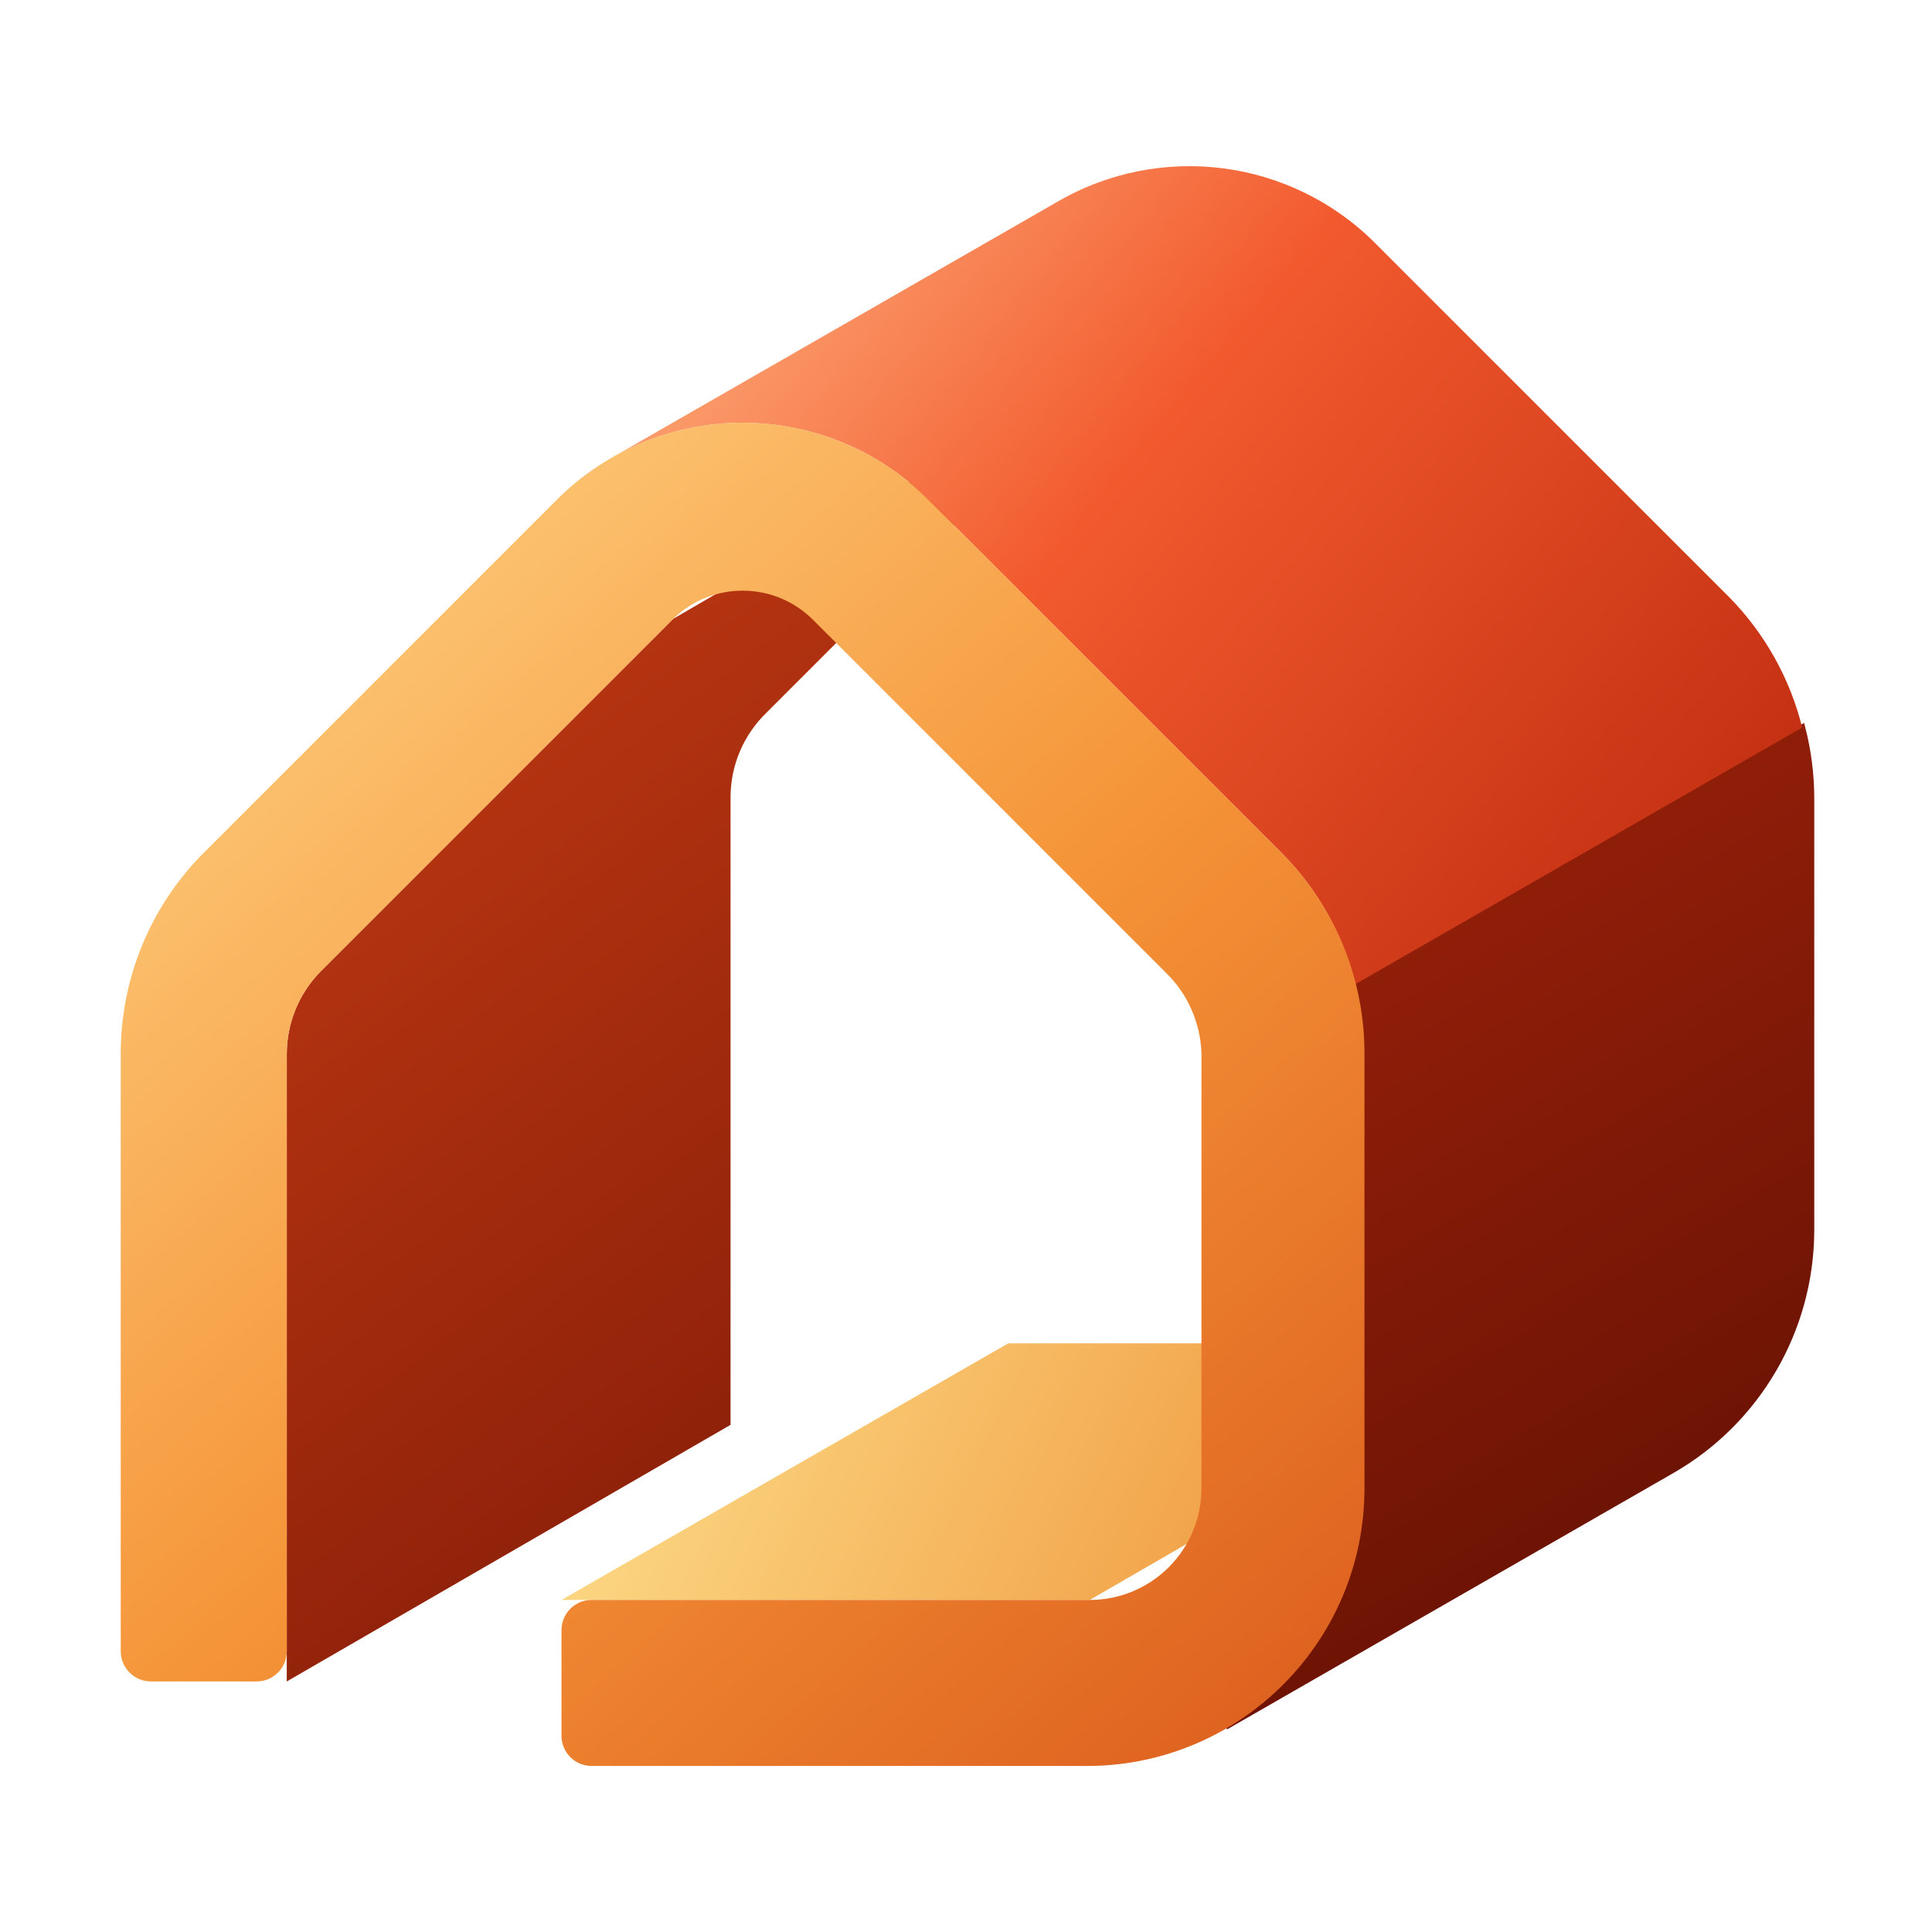
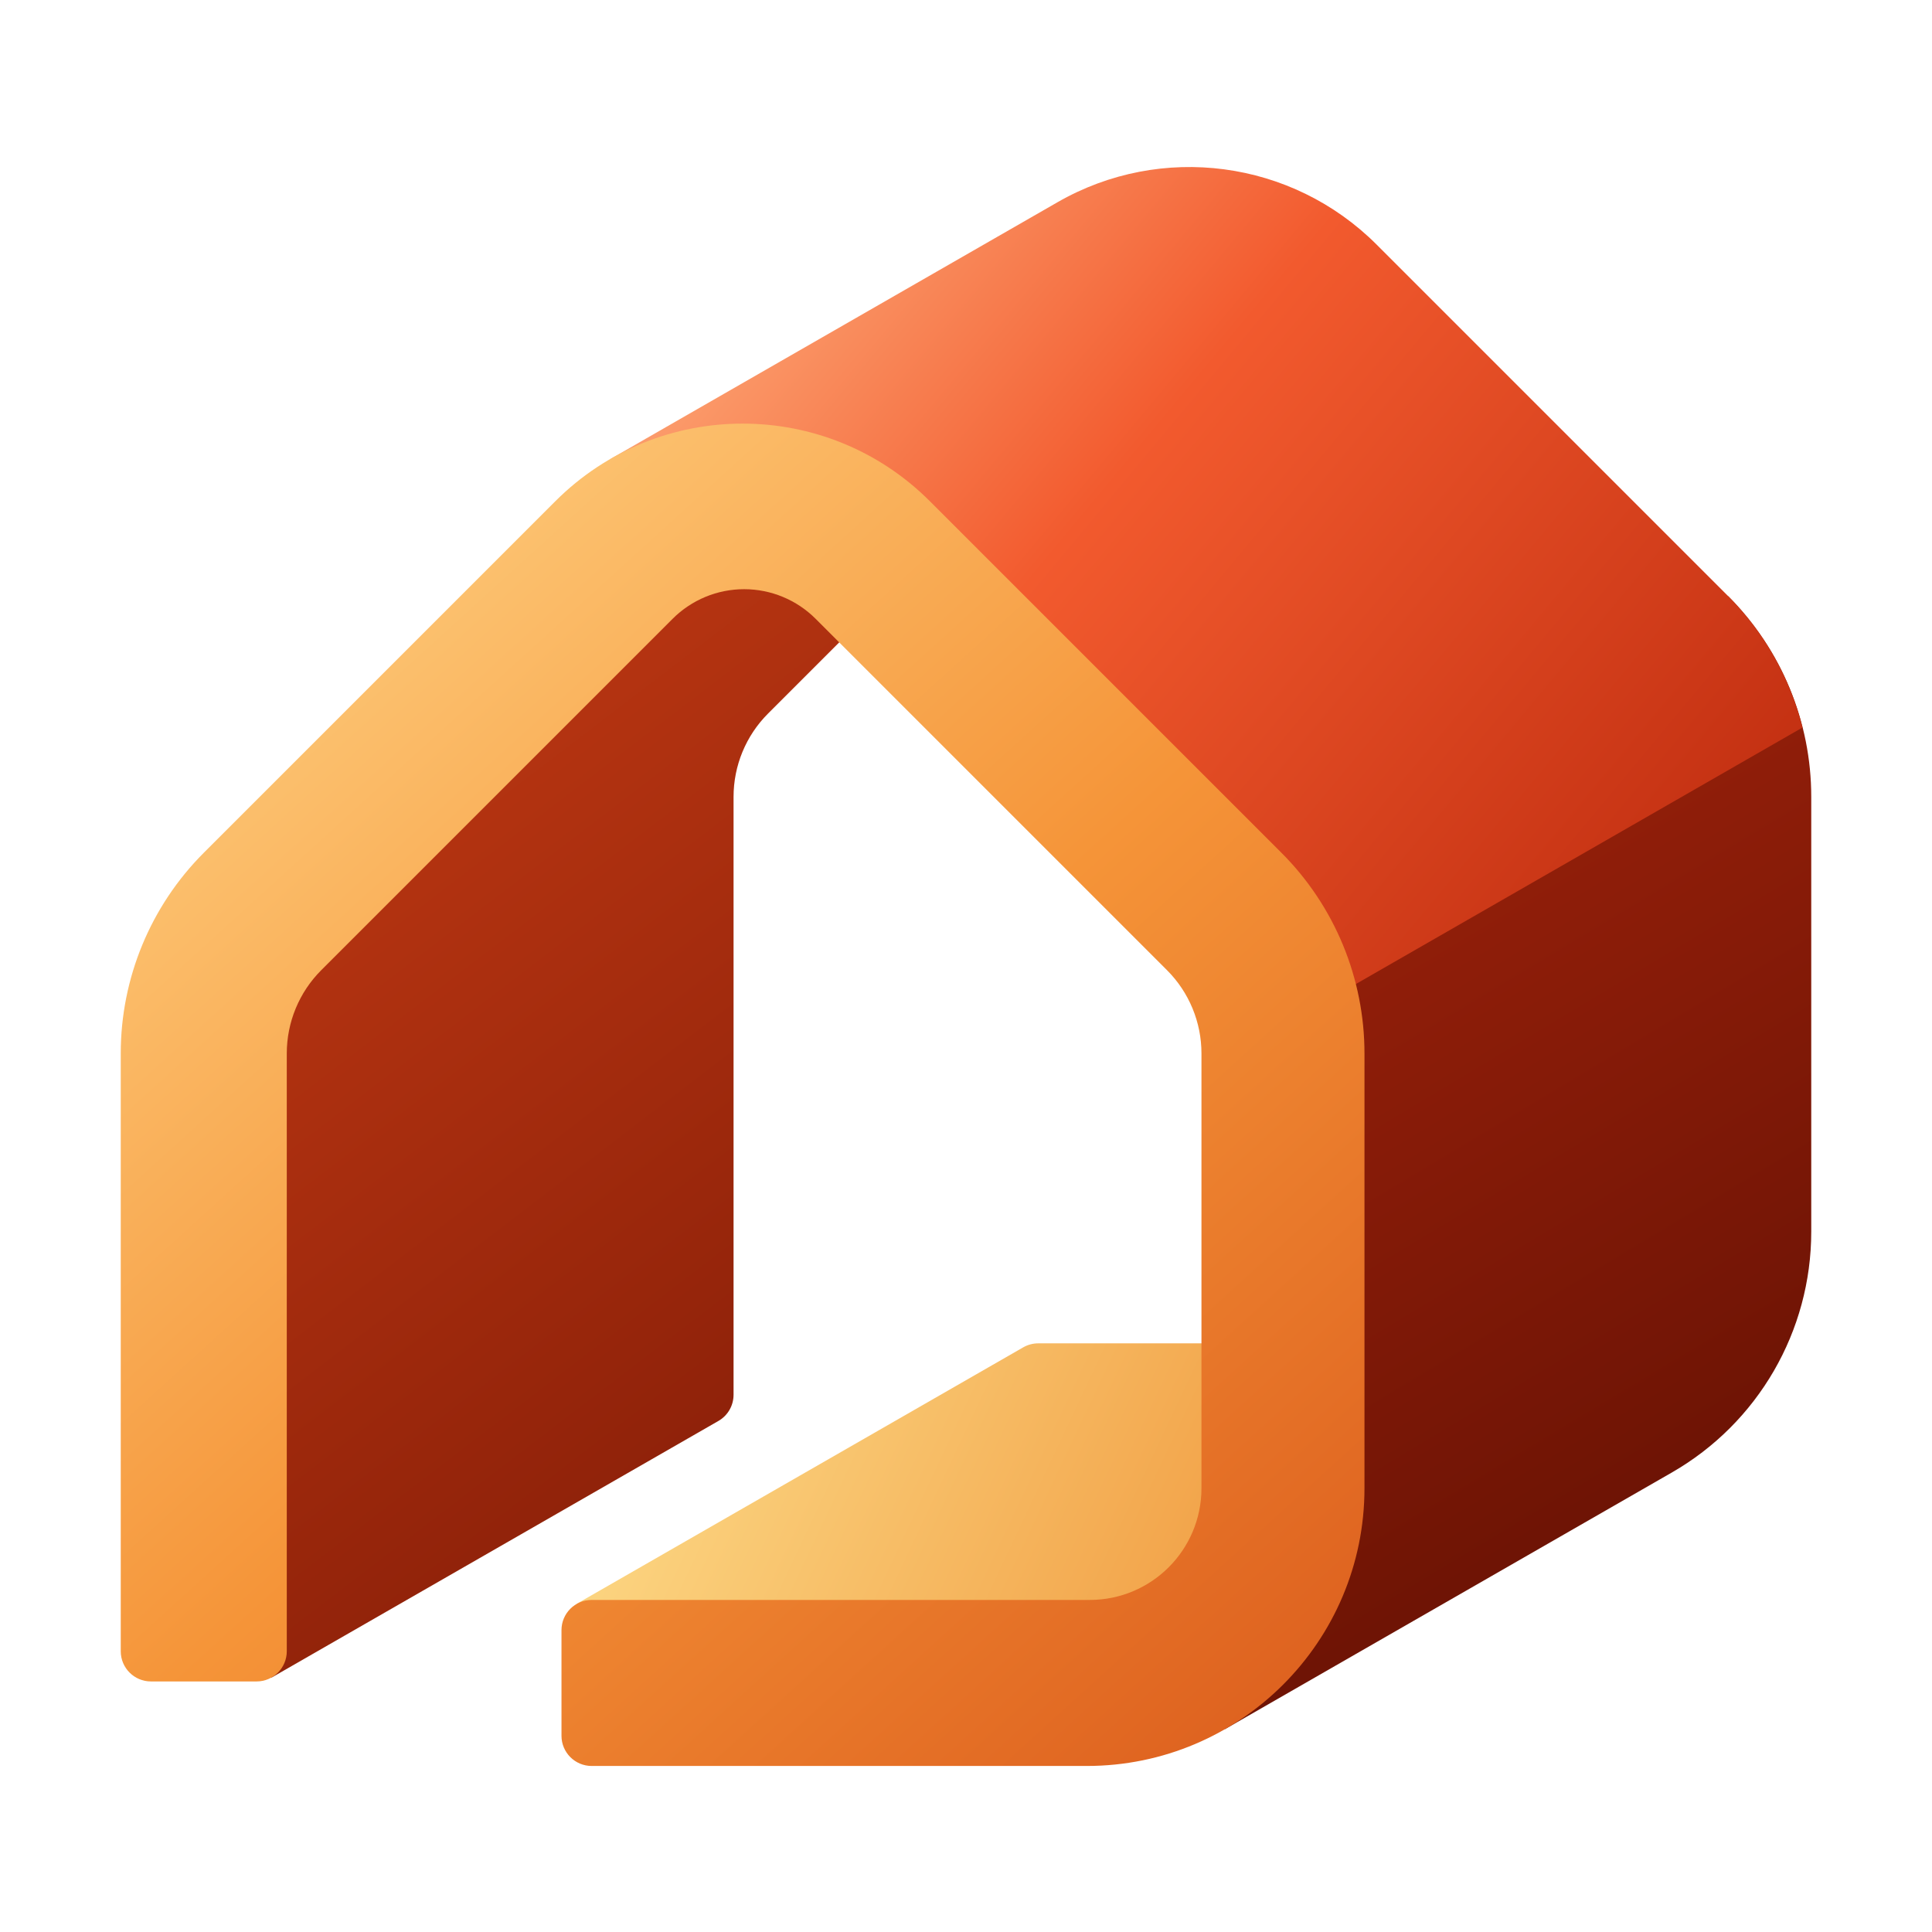
<svg xmlns="http://www.w3.org/2000/svg" viewBox="0 0 64 64">
  <defs>
    <linearGradient id="g" gradientUnits="userSpaceOnUse" />
    <linearGradient id="r" x1="22" y1="6" x2="58" y2="36" href="#g">
      <stop stop-color="#FFB482" />
      <stop offset=".38" stop-color="#F25A2E" />
      <stop offset="1" stop-color="#B8260B" />
    </linearGradient>
    <linearGradient id="w" x1="40" y1="26" x2="58" y2="56" href="#g">
      <stop stop-color="#9E220B" />
      <stop offset="1" stop-color="#611003" />
    </linearGradient>
    <linearGradient id="i" x1="10" y1="18" x2="36" y2="52" href="#g">
      <stop stop-color="#C43B14" />
      <stop offset="1" stop-color="#7D1906" />
    </linearGradient>
    <linearGradient id="l" x1="18" y1="40" x2="52" y2="56" href="#g">
      <stop stop-color="#FFE694" />
      <stop offset="1" stop-color="#EB8123" />
    </linearGradient>
    <linearGradient id="f" x1="6" y1="14" x2="46" y2="58" href="#g">
      <stop stop-color="#FFD688" />
      <stop offset=".52" stop-color="#F59438" />
      <stop offset="1" stop-color="#DB5B1C" />
    </linearGradient>
  </defs>
-   <path d="M9.5 55.7L9.5 34.9A3.9 3.9 0 0 1 10.6 32.2L22.3 20.5L37.1 11.9L25.4 23.6A3.9 3.9 0 0 0 24.2 26.4L24.2 47.2Z" fill="url(#i)" />
-   <path d="M36.1 53L18.6 53L33.4 44.5L50.8 44.5Z" fill="url(#l)" />
-   <path d="M44.9 32.6A9.4 9.4 0 0 1 45.2 34.9L45.2 49.3A9.2 9.2 0 0 1 40.6 57.2L55.4 48.7A9.2 9.2 0 0 0 60 40.8L60 26.4A9.4 9.4 0 0 0 59.7 24.1Z" fill="url(#w)" stroke="url(#w)" stroke-width=".2" />
-   <path d="M20.2 15.2A8.7 8.7 0 0 1 30.8 16.6L42.5 28.3A9.4 9.4 0 0 1 44.9 32.6L59.7 24.1A9.4 9.4 0 0 0 57.3 19.8L45.6 8.1A8.7 8.7 0 0 0 35 6.7Z" fill="url(#r)" />
-   <path d="M5 55.7A1 1 0 0 1 4 54.7L4 34.9A9.4 9.4 0 0 1 6.7 28.3L18.4 16.6A8.7 8.7 0 0 1 30.8 16.6L42.5 28.3A9.4 9.4 0 0 1 45.2 34.9L45.2 49.3A9.2 9.2 0 0 1 36.1 58.5L19.6 58.5A1 1 0 0 1 18.6 57.5L18.6 54A1 1 0 0 1 19.6 53L36.1 53A3.7 3.7 0 0 0 39.8 49.3L39.8 34.9A3.9 3.9 0 0 0 38.6 32.2L26.9 20.5A3.3 3.3 0 0 0 22.3 20.5L10.6 32.2A3.9 3.9 0 0 0 9.5 34.9L9.5 54.7A1 1 0 0 1 8.5 55.7Z" fill="url(#f)" />
+   <path d="M9 55.57L23.8 47.07A1 1 0 0 0 24.3 46.2L24.3 26.4A3.9 3.9 0 0 1 25.44 23.64L37.08 12L24.6 18.2L7.5 34.5L7.5 54.8Z" fill="url(#i)" />
+   <path d="M19.1 53.13L33.9 44.63A1 1 0 0 1 34.4 44.5L42.5 44.5L42.5 55L19.8 55Z" fill="url(#l)" />
+   <path d="M57.25 19.75A9.4 9.4 0 0 1 60 26.4L60 40.8A9.2 9.2 0 0 1 55.38 48.78L40.58 57.28L38.5 55.5L43.2 49L43.2 31Z" fill="url(#w)" />
+   <path d="M20.23 15.2L35.03 6.7A8.77 8.77 0 0 1 45.6 8.1L57.25 19.75A9.4 9.4 0 0 1 59.71 24.1L44.91 32.6L43.2 33.2L30 18.2L22.5 17.5Z" fill="url(#r)" />
+   <path d="M5 55.7A1 1 0 0 1 4 54.7L4 34.9A9.4 9.4 0 0 1 6.75 28.25L18.4 16.6A8.77 8.77 0 0 1 30.8 16.6L42.45 28.25A9.4 9.4 0 0 1 45.2 34.9L45.2 49.3A9.2 9.2 0 0 1 36 58.5L19.6 58.5A1 1 0 0 1 18.6 57.5L18.6 54A1 1 0 0 1 19.6 53L36.1 53A3.7 3.7 0 0 0 39.8 49.3L39.8 34.9A3.9 3.9 0 0 0 38.66 32.14L27.02 20.5A3.35 3.35 0 0 0 22.28 20.5L10.64 32.14A3.9 3.9 0 0 0 9.5 34.9L9.5 54.7A1 1 0 0 1 8.5 55.7Z" fill="url(#f)" />
</svg>
